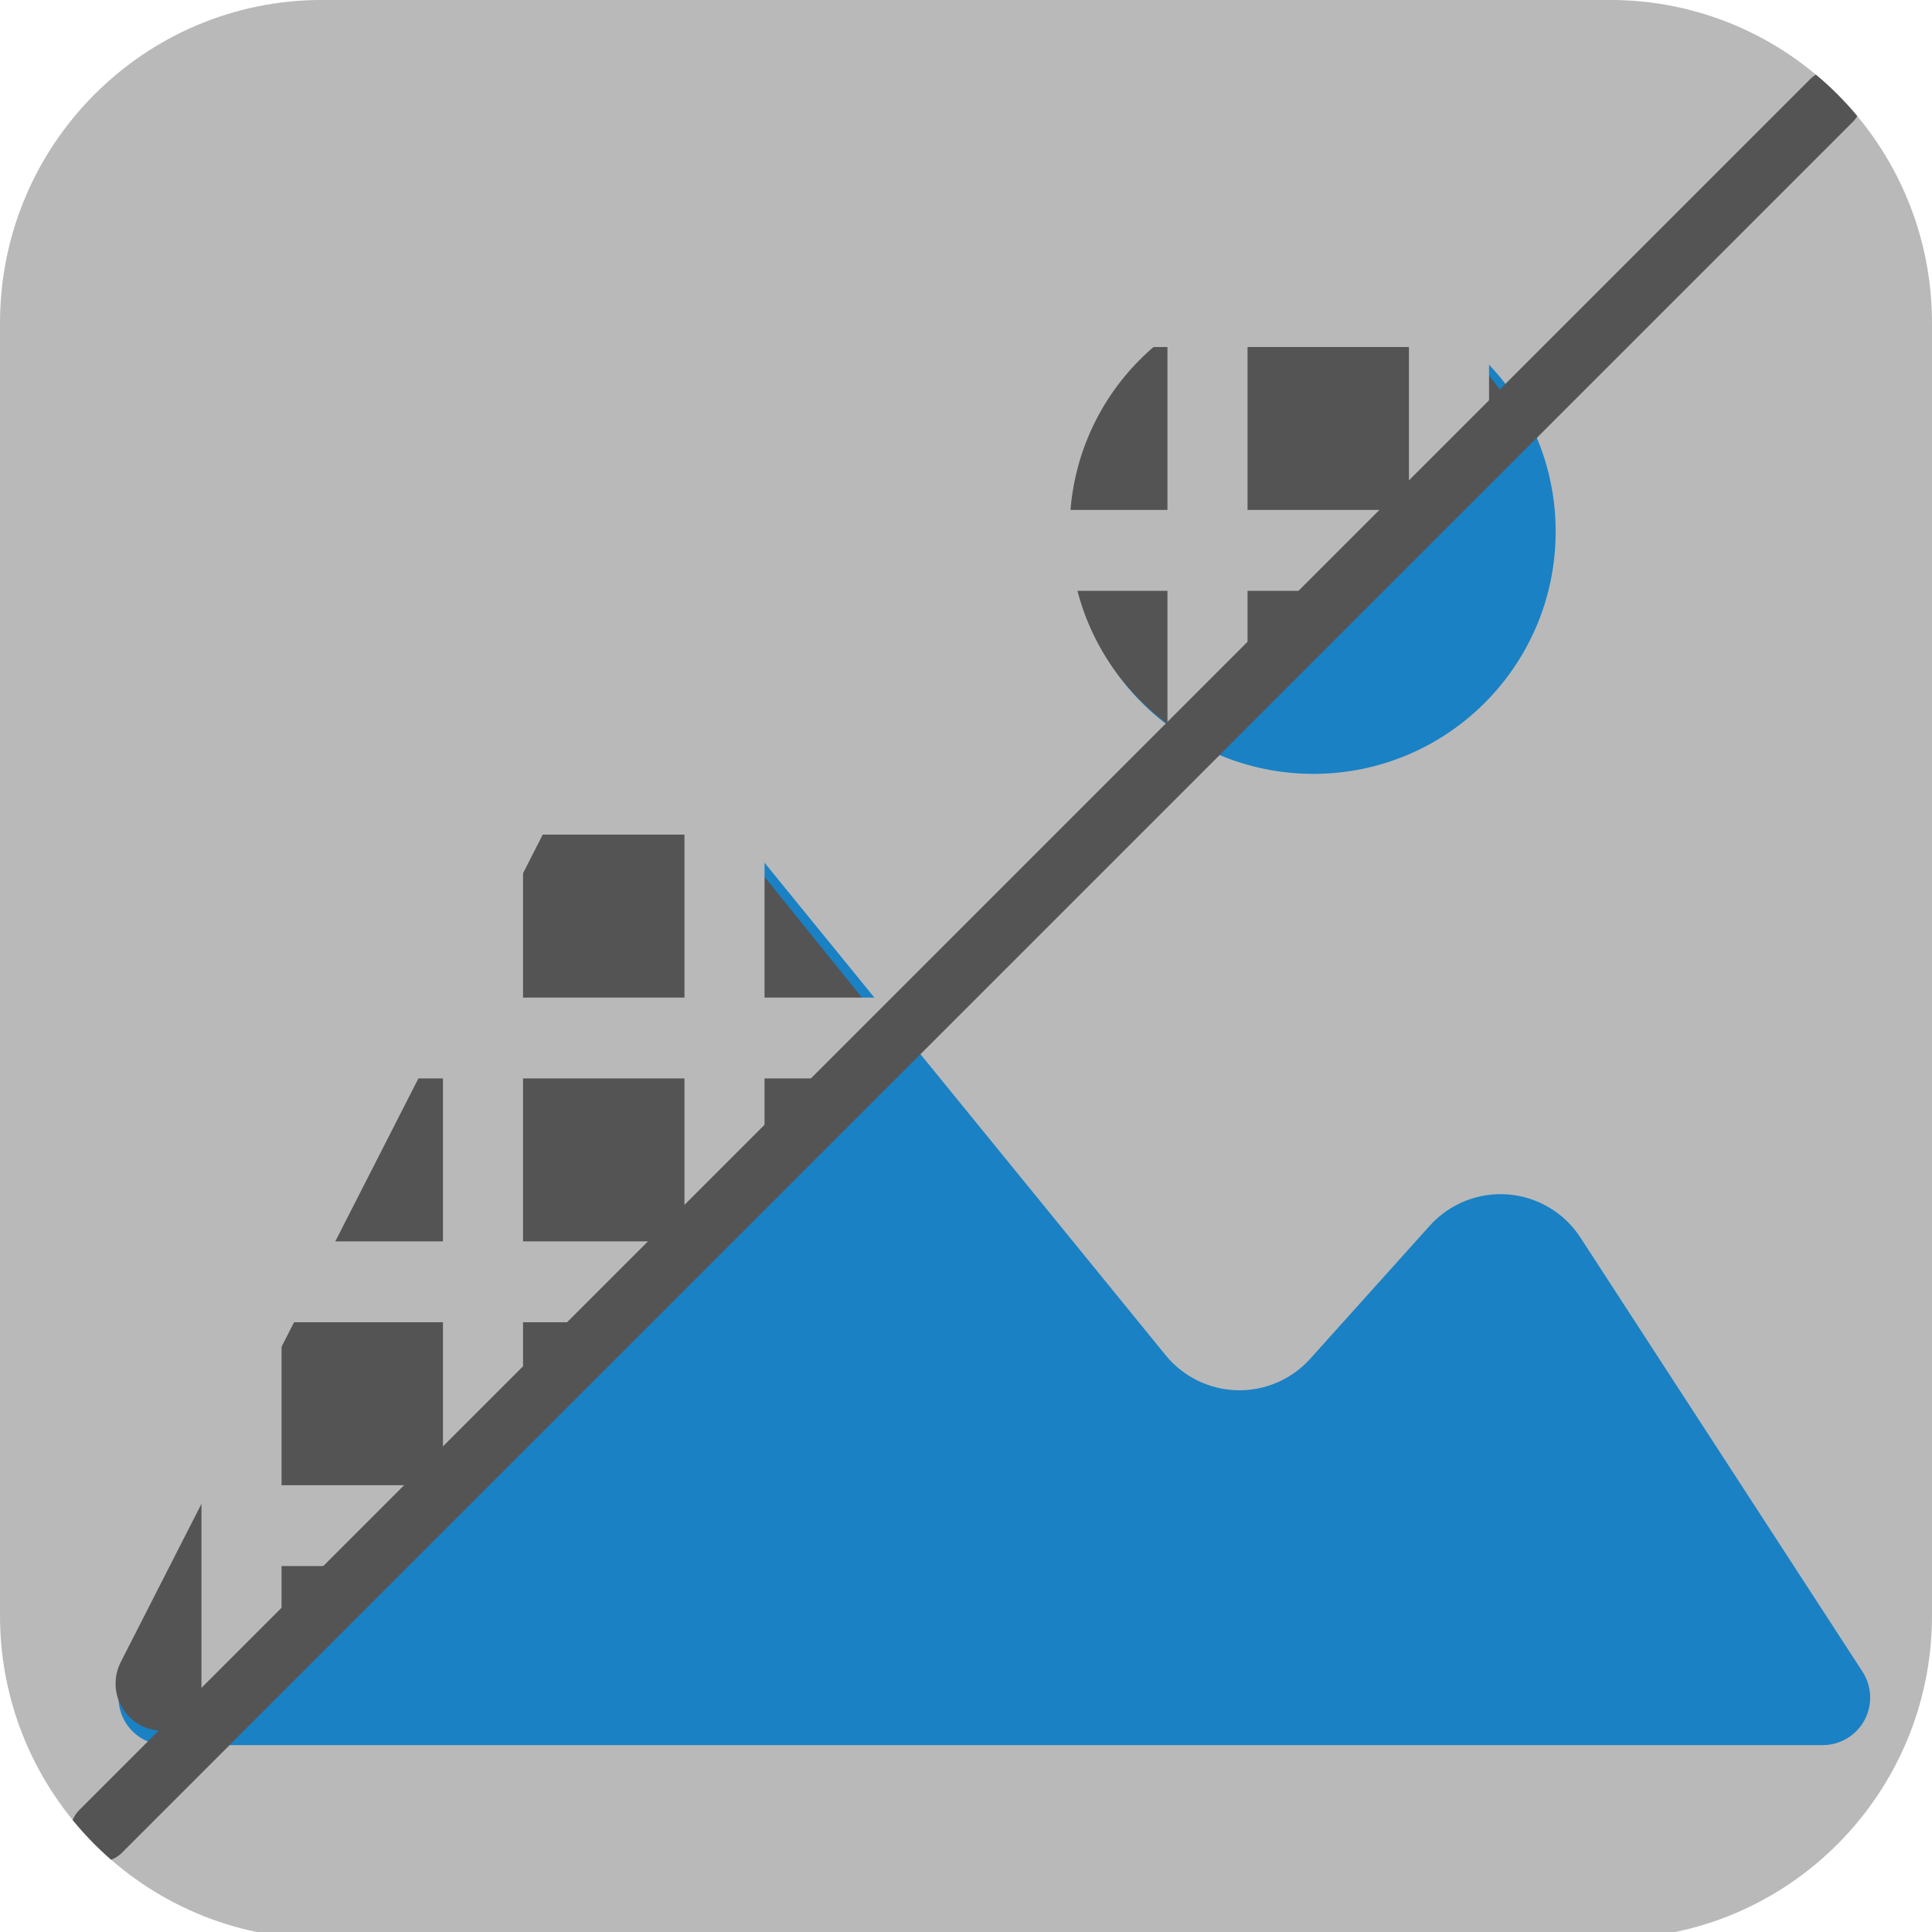
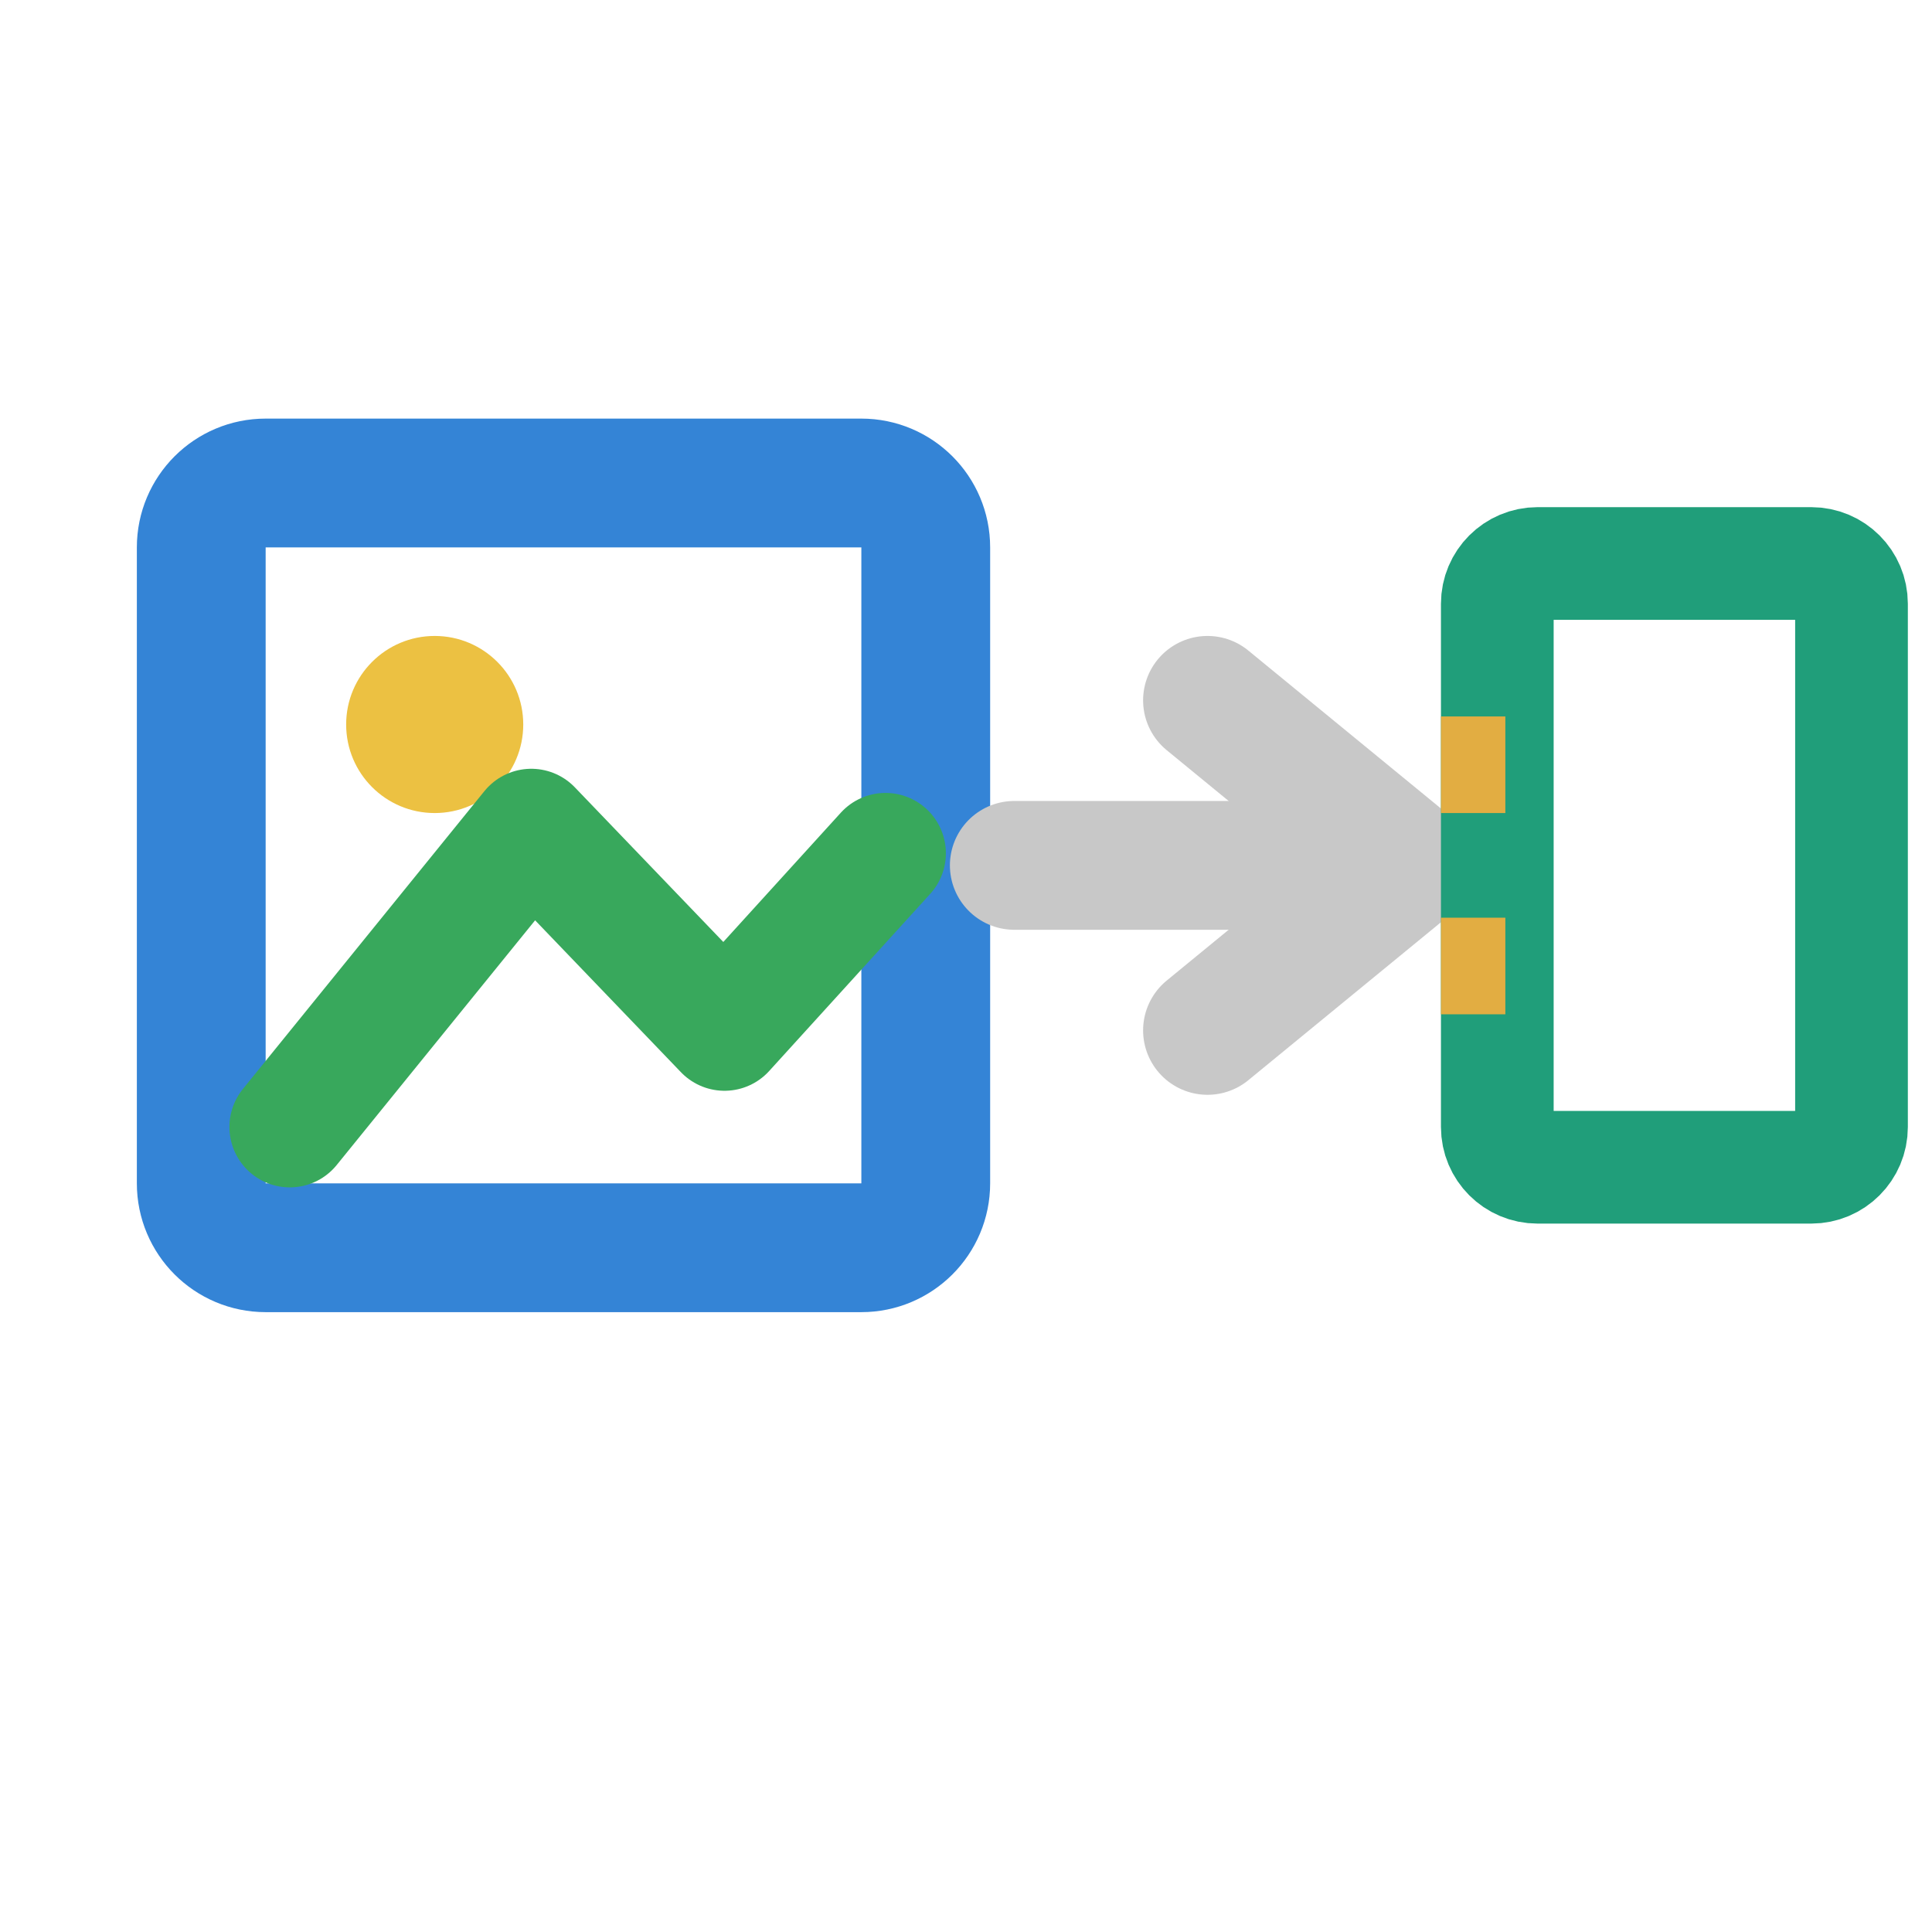
- <svg xmlns="http://www.w3.org/2000/svg" id="Слой_1" data-name="Слой 1" viewBox="0 0 48 48" version="1.1" width="48" height="48">
-   <path class="cls-1" d="m 8,-0.001 h 32 a 8,8.027 0 0 1 8,8.027 v 32.112 a 8,8.027 0 0 1 -8,8.027 H 8 A 8,8.027 0 0 1 1.125e-8,40.137 V 8.026 A 8,8.027 0 0 1 8,-0.001 Z" id="path157661" style="stroke-width:1" />
-   <defs id="defs157657">
-     <style id="style157655">.cls-1{fill:#b9b9b9;}.cls-2{fill:#545454;}</style>
-     <clipPath clipPathUnits="userSpaceOnUse" id="clipPath991">
-       <path style="fill:none;stroke:#000000;stroke-width:1px;stroke-linecap:butt;stroke-linejoin:miter;stroke-opacity:1" d="M 1,22.5 24.965,-1.238 1,-1.272 Z" id="path993" />
-     </clipPath>
-     <clipPath clipPathUnits="userSpaceOnUse" id="clipPath1015">
-       <path class="cls-1" d="m 8,-0.001 h 32 a 8,8.027 0 0 1 8,8.027 v 32.112 a 8,8.027 0 0 1 -8,8.027 H 8 A 8,8.027 0 0 1 1.125e-8,40.137 V 8.026 A 8,8.027 0 0 1 8,-0.001 Z" id="path1017" style="stroke-width:1" />
-     </clipPath>
-   </defs>
-   <g id="g4595" transform="matrix(1.103031,0,0,1.103033,17.05687,20.28152)" style="stroke-width:0.907">
-     <g id="g964" transform="matrix(2.04,0,0,2.04,-24.12084,-16.10147)" style="stroke-width:0.444">
-       <path class="cls-2" d="M 5.611,17.382 10.448,7.988 a 1.051,1.051 0 0 1 1.749,-0.182 l 4.917,6.037 a 1.051,1.051 0 0 0 1.596,0.039 l 1.32,-1.469 a 1.051,1.051 0 0 1 1.663,0.13 l 3.115,4.794 a 0.525,0.525 0 0 1 -0.441,0.811 H 6.078 a 0.525,0.525 0 0 1 -0.467,-0.766 z" id="path4007" style="fill:#1a81c4;fill-opacity:1;stroke-width:0.444" />
-       <circle class="cls-2" cx="18.745" cy="4.749" id="circle4009" style="fill:#1a81c4;fill-opacity:1;stroke-width:0.444" r="2.675" />
-     </g>
-   </g>
-   <g id="g983" transform="matrix(2,0,0,2.019111,-2,2.569254)" style="stroke-width:0.498" clip-path="url(#clipPath991)">
-     <path style="fill:#545454;fill-opacity:1;stroke-width:0.498" id="path4007-6" d="M 2.5,19.179 7.835,8.817 A 1.159,1.159 0 0 1 9.764,8.616 l 5.423,6.659 a 1.159,1.159 0 0 0 1.761,0.043 l 1.456,-1.621 a 1.159,1.159 0 0 1 1.834,0.143 l 3.435,5.288 a 0.579,0.579 0 0 1 -0.486,0.895 H 3.015 A 0.579,0.579 0 0 1 2.5,19.179 Z" class="cls-2" />
-     <ellipse style="fill:#545454;fill-opacity:1;stroke-width:0.498" id="circle4009-7" cy="5.247" cx="17.238" class="cls-2" rx="2.95" ry="2.95" />
-     <path style="fill:none;stroke:#b9b9b9;stroke-width:0.995;stroke-linecap:butt;stroke-linejoin:miter;stroke-miterlimit:4;stroke-dasharray:none;stroke-opacity:1" d="M 4,20.5 V 2.5" id="path918" />
-     <path style="fill:none;stroke:#b9b9b9;stroke-width:0.995;stroke-linecap:butt;stroke-linejoin:miter;stroke-miterlimit:4;stroke-dasharray:none;stroke-opacity:1" d="M 7,20.5 V 2.5" id="path922" />
-     <path style="fill:none;stroke:#b9b9b9;stroke-width:0.995;stroke-linecap:butt;stroke-linejoin:miter;stroke-miterlimit:4;stroke-dasharray:none;stroke-opacity:1" d="M 10,20.5 V 2.5" id="path924" />
-     <path style="fill:none;stroke:#b9b9b9;stroke-width:0.995;stroke-linecap:butt;stroke-linejoin:miter;stroke-miterlimit:4;stroke-dasharray:none;stroke-opacity:1" d="M 13,20.5 V 2.5" id="path928" />
-     <path style="fill:none;stroke:#b9b9b9;stroke-width:0.995;stroke-linecap:butt;stroke-linejoin:miter;stroke-miterlimit:4;stroke-dasharray:none;stroke-opacity:1" d="M 16,20 V 2" id="path930" />
-     <path style="fill:none;stroke:#b9b9b9;stroke-width:0.995;stroke-linecap:butt;stroke-linejoin:miter;stroke-miterlimit:4;stroke-dasharray:none;stroke-opacity:1" d="M 19,20 V 2" id="path934" />
-     <path style="fill:none;stroke:#b9b9b9;stroke-width:0.995;stroke-linecap:butt;stroke-linejoin:miter;stroke-miterlimit:4;stroke-dasharray:none;stroke-opacity:1" d="M 22,20 V 2" id="path936" />
-     <path style="fill:none;stroke:#b9b9b9;stroke-width:0.498px;stroke-linecap:butt;stroke-linejoin:miter;stroke-opacity:1" d="M 22.5,20.5 H 4.5" id="path938" />
-     <path style="fill:none;stroke:#b9b9b9;stroke-width:0.995;stroke-linecap:butt;stroke-linejoin:miter;stroke-miterlimit:4;stroke-dasharray:none;stroke-opacity:1" d="M 22,17.5 H 4" id="path940" />
-     <path style="fill:none;stroke:#b9b9b9;stroke-width:0.995;stroke-linecap:butt;stroke-linejoin:miter;stroke-miterlimit:4;stroke-dasharray:none;stroke-opacity:1" d="M 22,14.5 H 4" id="path942" />
-     <path style="fill:none;stroke:#b9b9b9;stroke-width:0.995;stroke-linecap:butt;stroke-linejoin:miter;stroke-miterlimit:4;stroke-dasharray:none;stroke-opacity:1" d="M 22,11.5 H 4" id="path944" />
-     <path style="fill:none;stroke:#b9b9b9;stroke-width:0.995;stroke-linecap:butt;stroke-linejoin:miter;stroke-miterlimit:4;stroke-dasharray:none;stroke-opacity:1" d="M 21.5,8.5 H 3.5" id="path946" />
-     <path style="fill:none;stroke:#b9b9b9;stroke-width:0.995;stroke-linecap:butt;stroke-linejoin:miter;stroke-miterlimit:4;stroke-dasharray:none;stroke-opacity:1" d="M 21.5,5.5 H 3.5" id="path948" />
-     <path style="fill:none;stroke:#b9b9b9;stroke-width:0.995;stroke-linecap:butt;stroke-linejoin:miter;stroke-miterlimit:4;stroke-dasharray:none;stroke-opacity:1" d="M 21.5,2.5 H 3.5" id="path950" />
-   </g>
-   <path style="fill:none;stroke:#545454;stroke-width:1.5;stroke-linecap:round;stroke-linejoin:miter;stroke-opacity:1;stroke-miterlimit:4;stroke-dasharray:none" d="m 2.5,45.5 43,-43" id="path995" clip-path="url(#clipPath1015)" />
+ <svg xmlns="http://www.w3.org/2000/svg" viewBox="0 0 24 24" width="24" height="24" version="1.1">
+   <rect x="2.5" y="6" width="9.0" height="9.5" rx="0.8" ry="0.8" fill="none" stroke="#3484d6" stroke-width="1.6" />
+   <circle cx="5.4" cy="9" r="1.1" fill="#ecc142" />
+   <polyline points="3.600,14.000 6.600,10.300 9.000,12.800 11.000,10.600" fill="none" stroke="#38a85c" stroke-width="1.5" stroke-linecap="round" stroke-linejoin="round" />
+   <polyline points="12.600,10.750 17.000,10.750" fill="none" stroke="#c8c8c8" stroke-width="1.6" stroke-linecap="round" stroke-linejoin="round" />
+   <polyline points="15.000,8.700 17.500,10.750 15.000,12.800" fill="none" stroke="#c8c8c8" stroke-width="1.6" stroke-linecap="round" stroke-linejoin="round" />
+   <rect x="18.6" y="7" width="4.4" height="7.5" rx="0.5" ry="0.5" fill="none" stroke="#209e7a" stroke-width="1.4" />
+   <rect x="17.9" y="8.9" width="0.8" height="1.2" fill="#e2ad42" />
+   <rect x="17.9" y="11.4" width="0.8" height="1.2" fill="#e2ad42" />
</svg>
